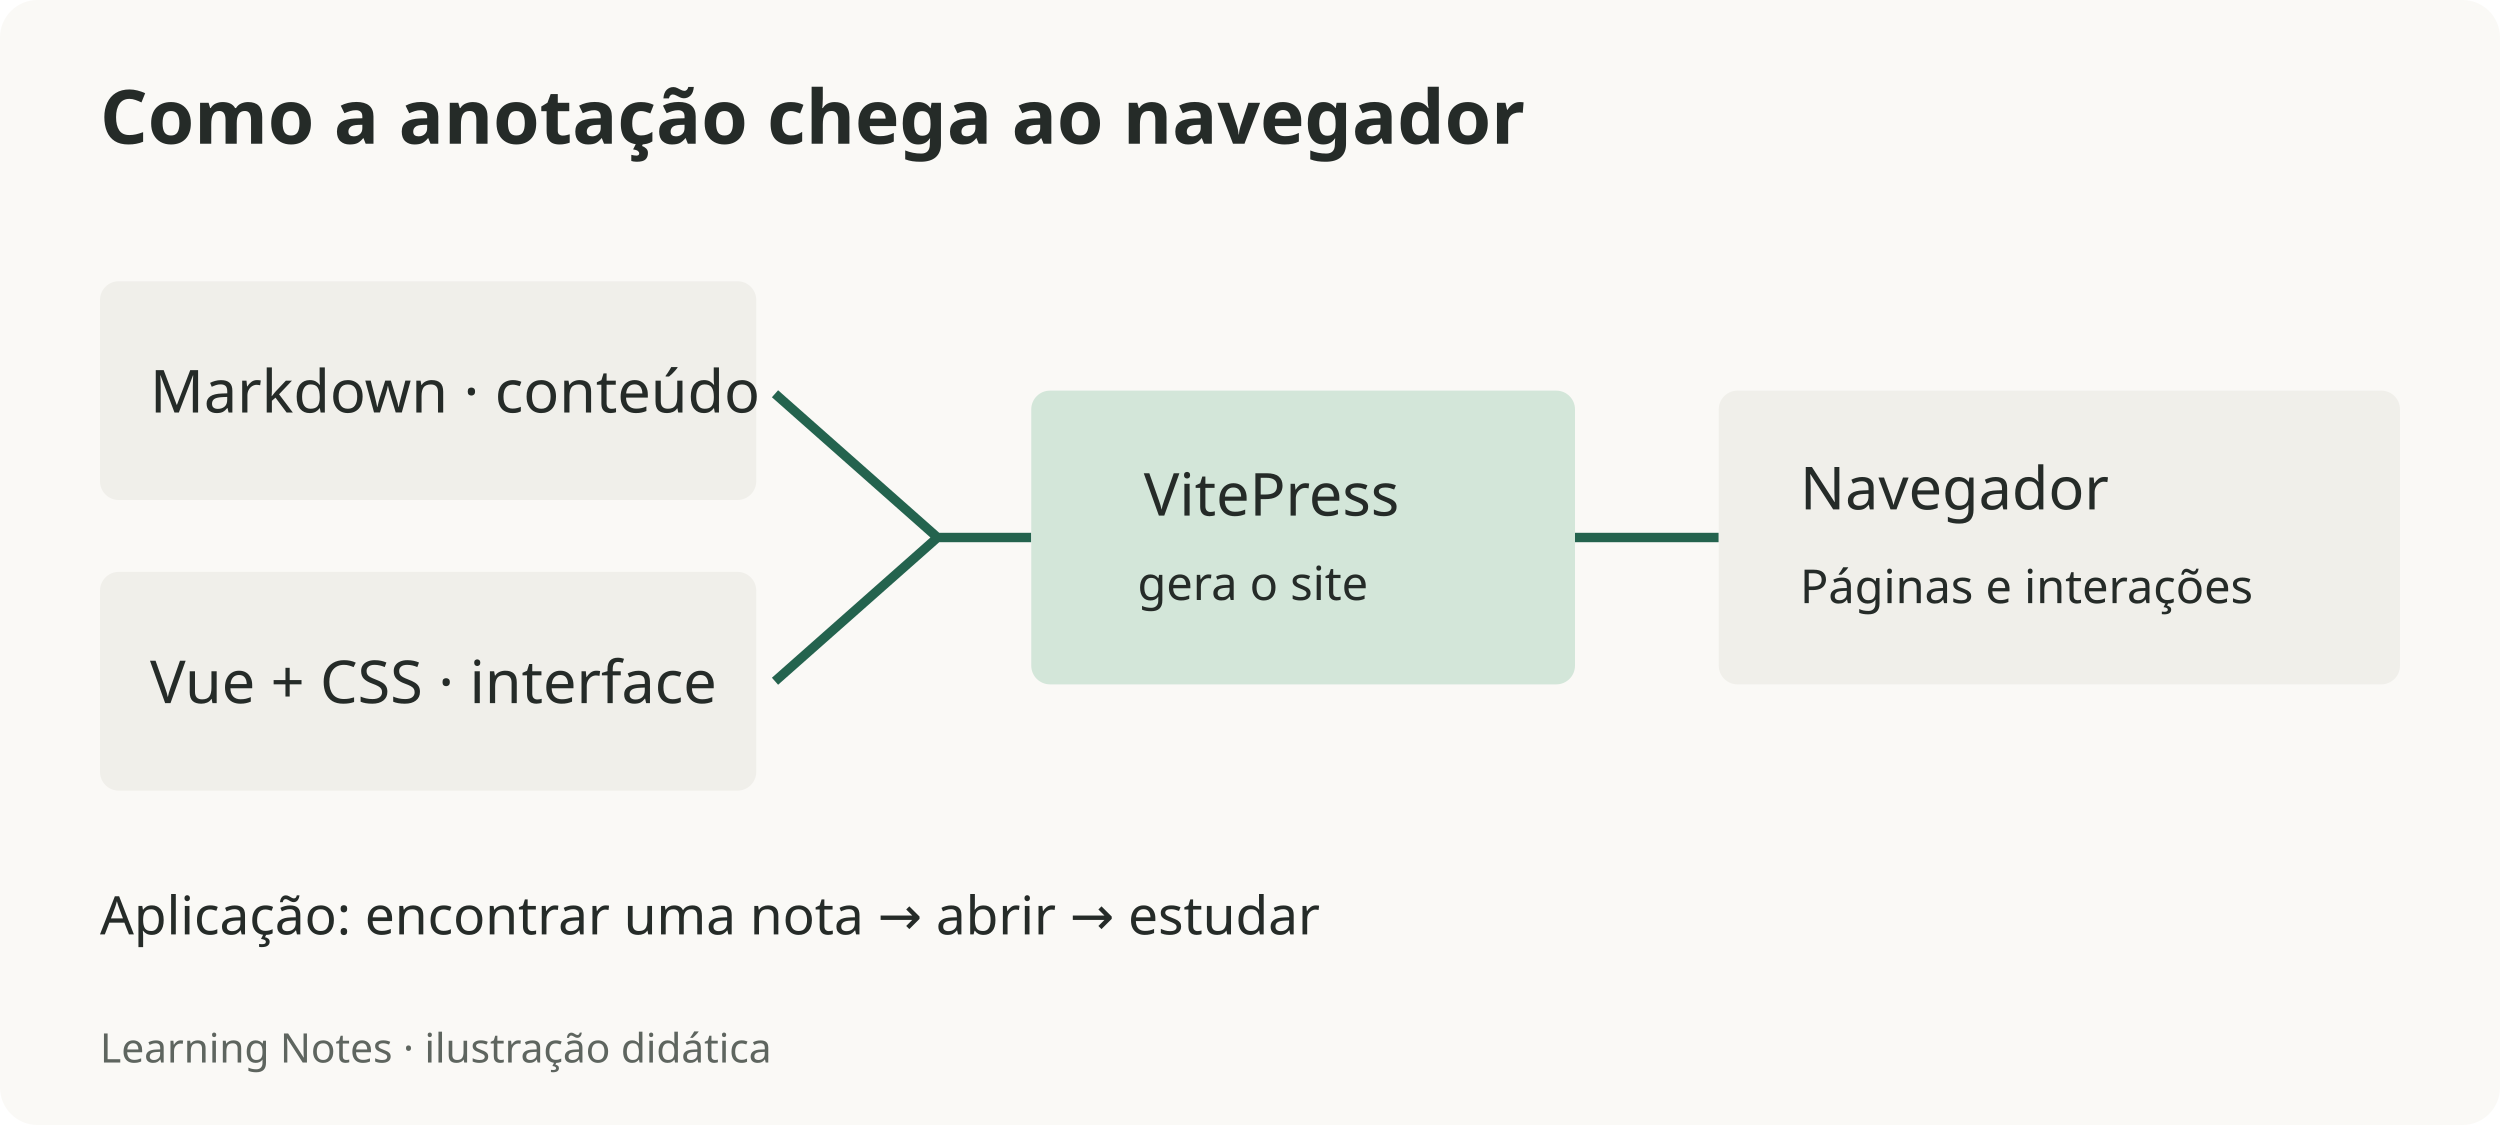
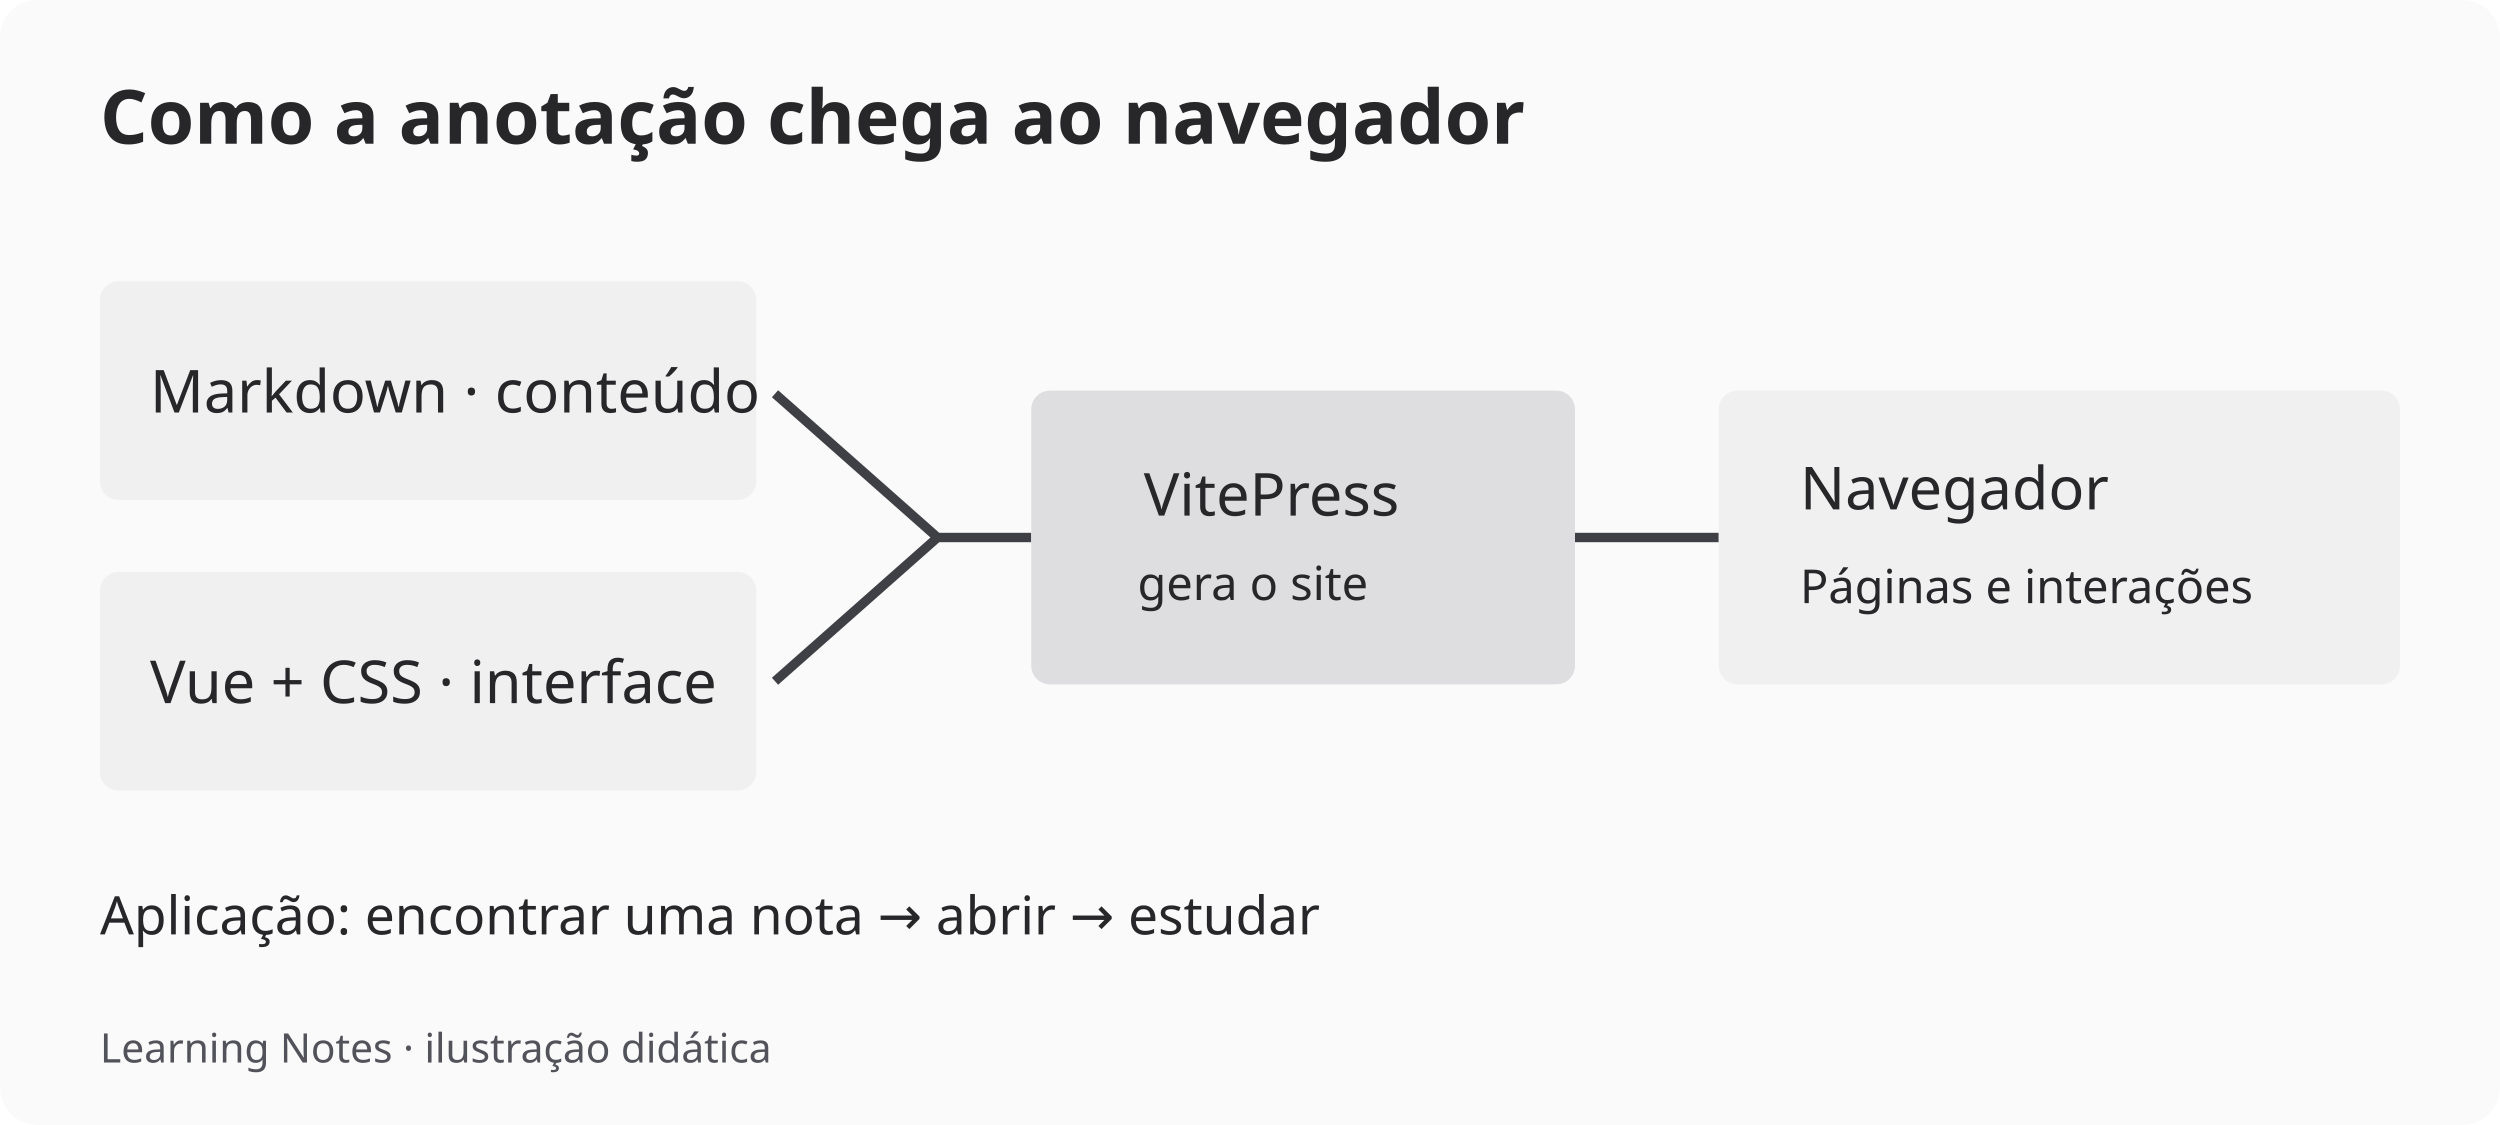
<svg xmlns="http://www.w3.org/2000/svg" viewBox="0 0 800 360" role="img" aria-label="Como a anotação chega ao navegador">
-   <rect width="800" height="360" rx="12" fill="#faf9f6" />
-   <g font-family="Segoe UI, sans-serif" fill="#252b28">
+   <rect width="800" height="360" rx="12" fill="#fafafa" />
+   <g font-family="Segoe UI, sans-serif" fill="#27272a">
    <text x="32" y="46" font-size="24" font-weight="600">Como a anotação chega ao navegador</text>
    <g font-size="19">
-       <rect x="32" y="90" width="210" height="70" rx="6" fill="#f0efea" />
+       <rect x="32" y="90" width="210" height="70" rx="6" fill="#f0f0f1" />
      <text x="48" y="132">Markdown · conteúdo</text>
-       <rect x="32" y="183" width="210" height="70" rx="6" fill="#f0efea" />
+       <rect x="32" y="183" width="210" height="70" rx="6" fill="#f0f0f1" />
      <text x="48" y="225">Vue + CSS · interface</text>
-       <path d="M248 126L300 172L248 218M300 172H330M504 172H550" fill="none" stroke="#24634e" stroke-width="3" />
-       <rect x="330" y="125" width="174" height="94" rx="6" fill="#d3e6d9" />
+       <path d="M248 126L300 172L248 218M300 172H330M504 172H550" fill="none" stroke="#3f3f46" stroke-width="3" />
+       <rect x="330" y="125" width="174" height="94" rx="6" fill="#dedee1" />
      <text x="366" y="165">VitePress</text>
      <text x="364" y="192" font-size="15">gera o site</text>
-       <rect x="550" y="125" width="218" height="94" rx="6" fill="#f0efea" />
+       <rect x="550" y="125" width="218" height="94" rx="6" fill="#f0f0f1" />
      <text x="576" y="163">Navegador</text>
      <text x="576" y="193" font-size="15">Páginas e interações</text>
    </g>
    <text x="32" y="299" font-size="17">Aplicação: encontrar uma nota → abrir → estudar</text>
-     <text x="32" y="340" font-size="13" fill="#5e655f">Learning Notes · ilustração didática</text>
+     <text x="32" y="340" font-size="13" fill="#52525b">Learning Notes · ilustração didática</text>
  </g>
</svg>
